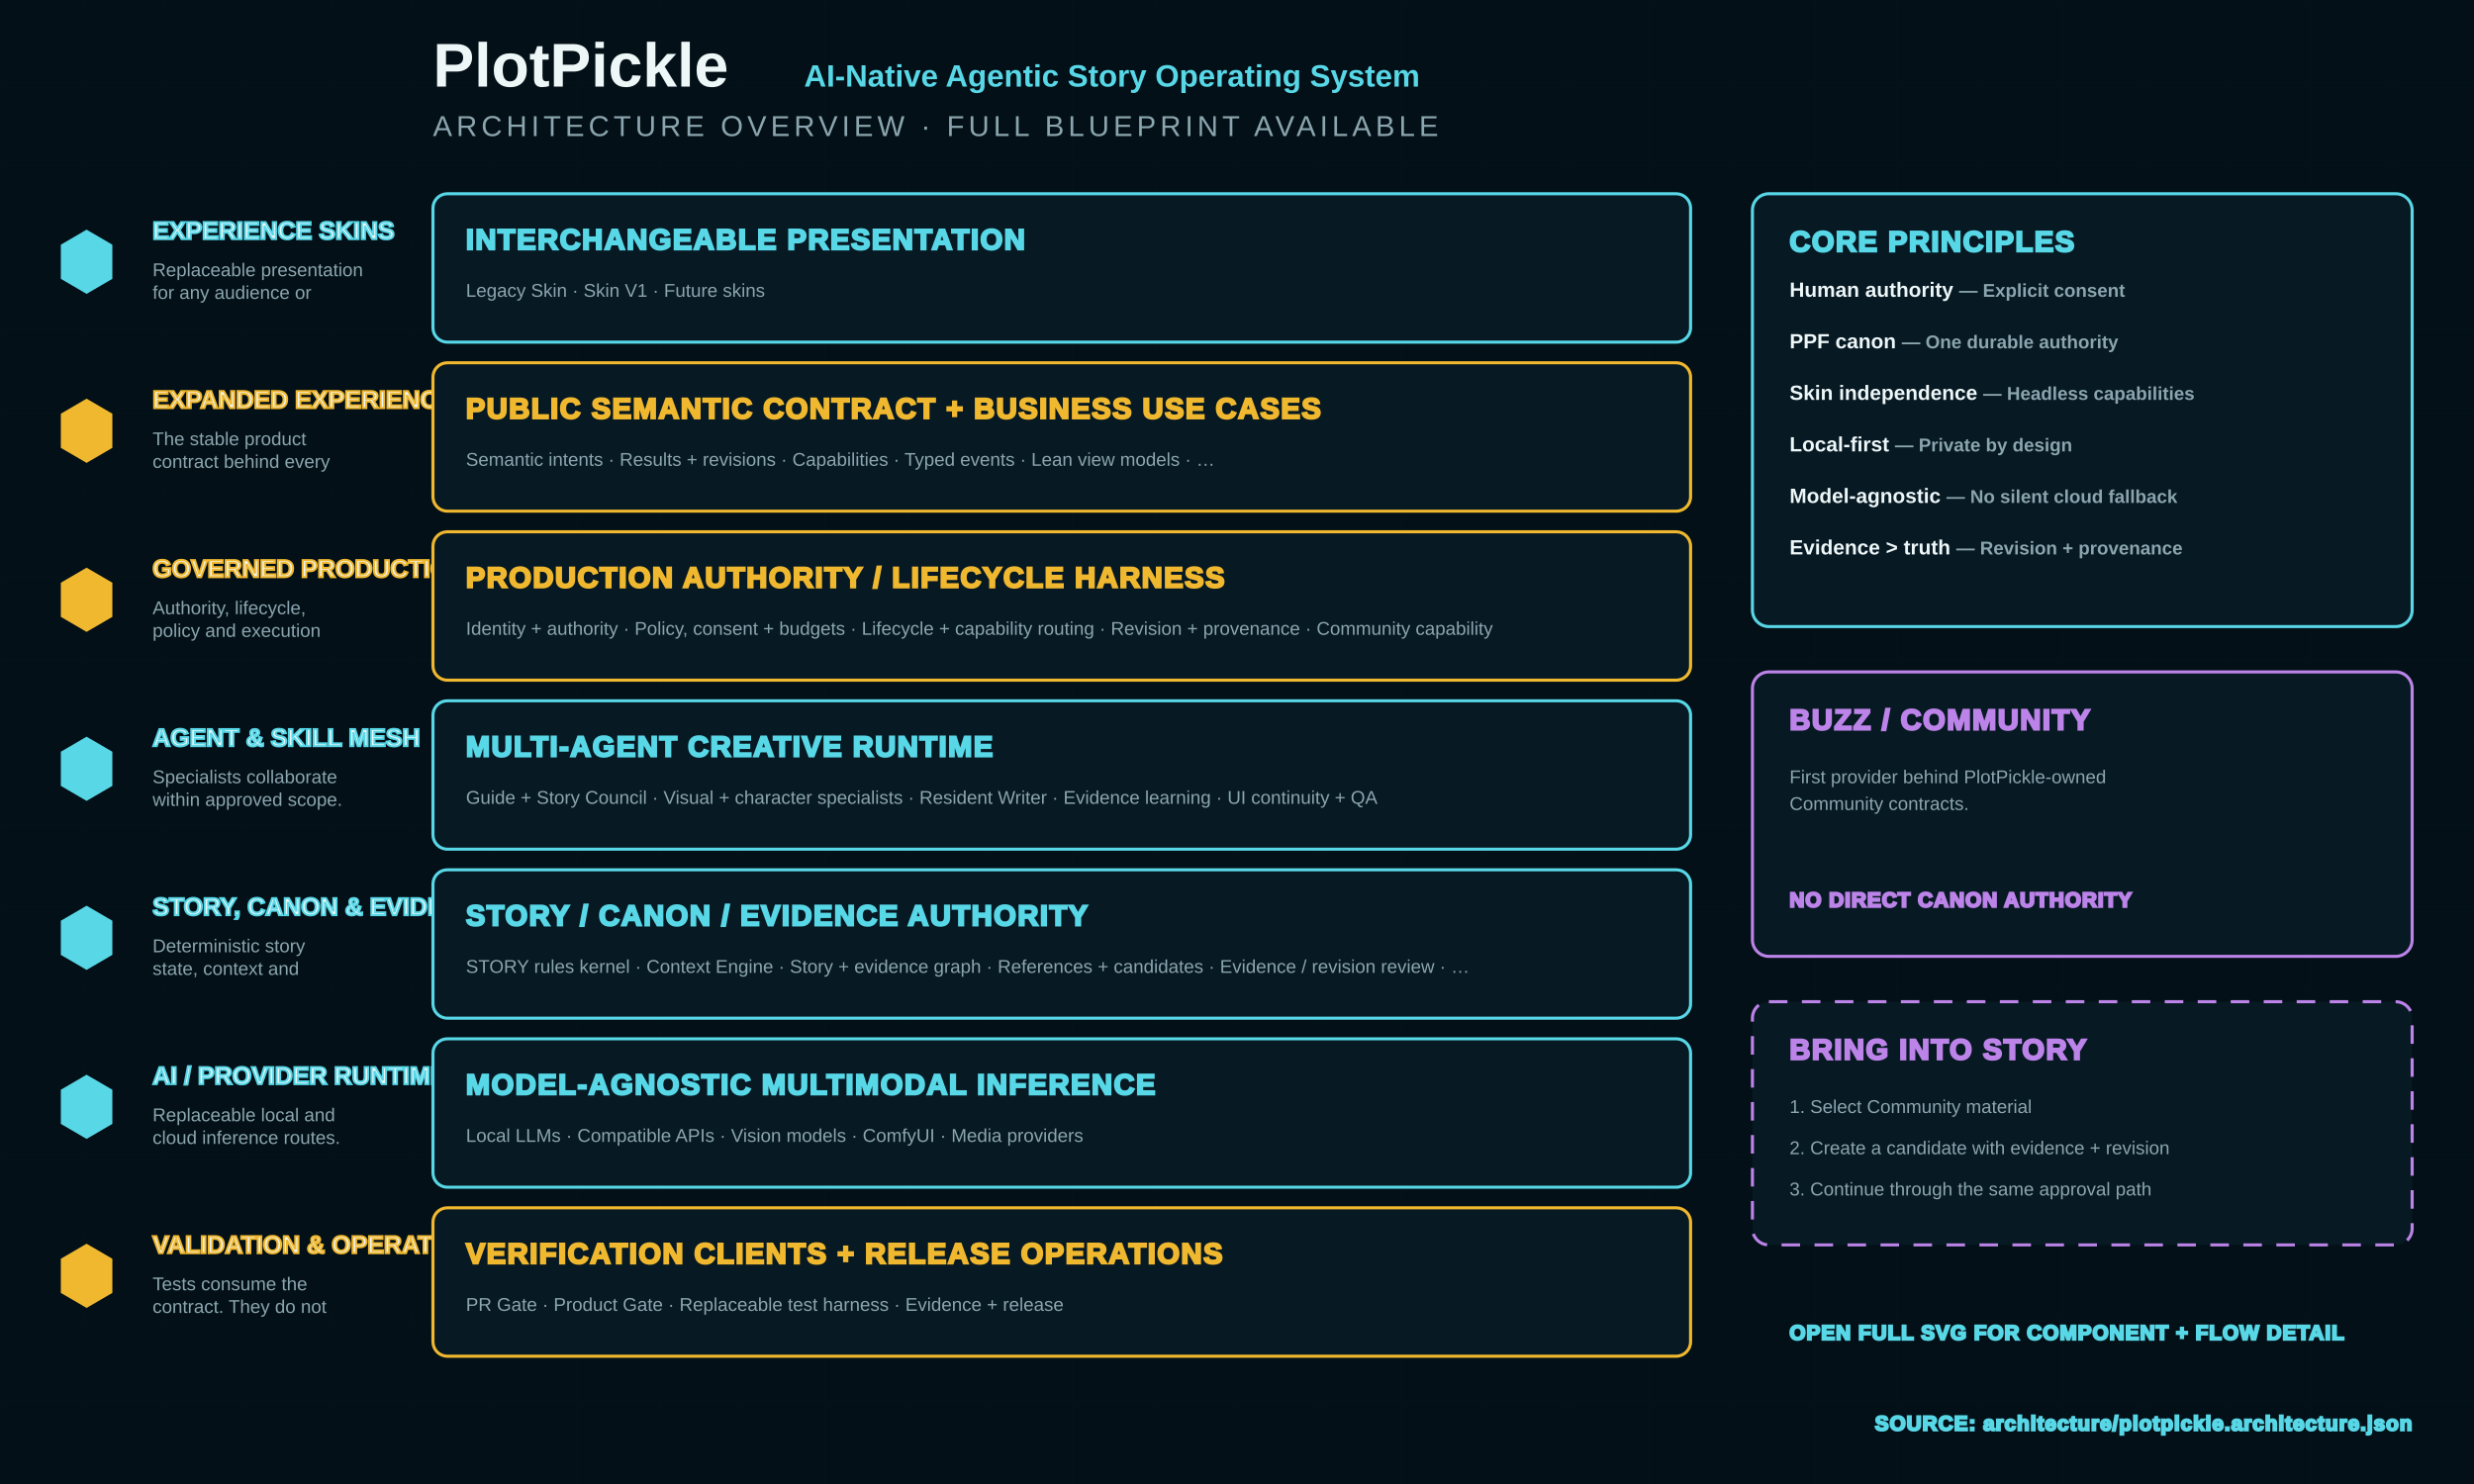
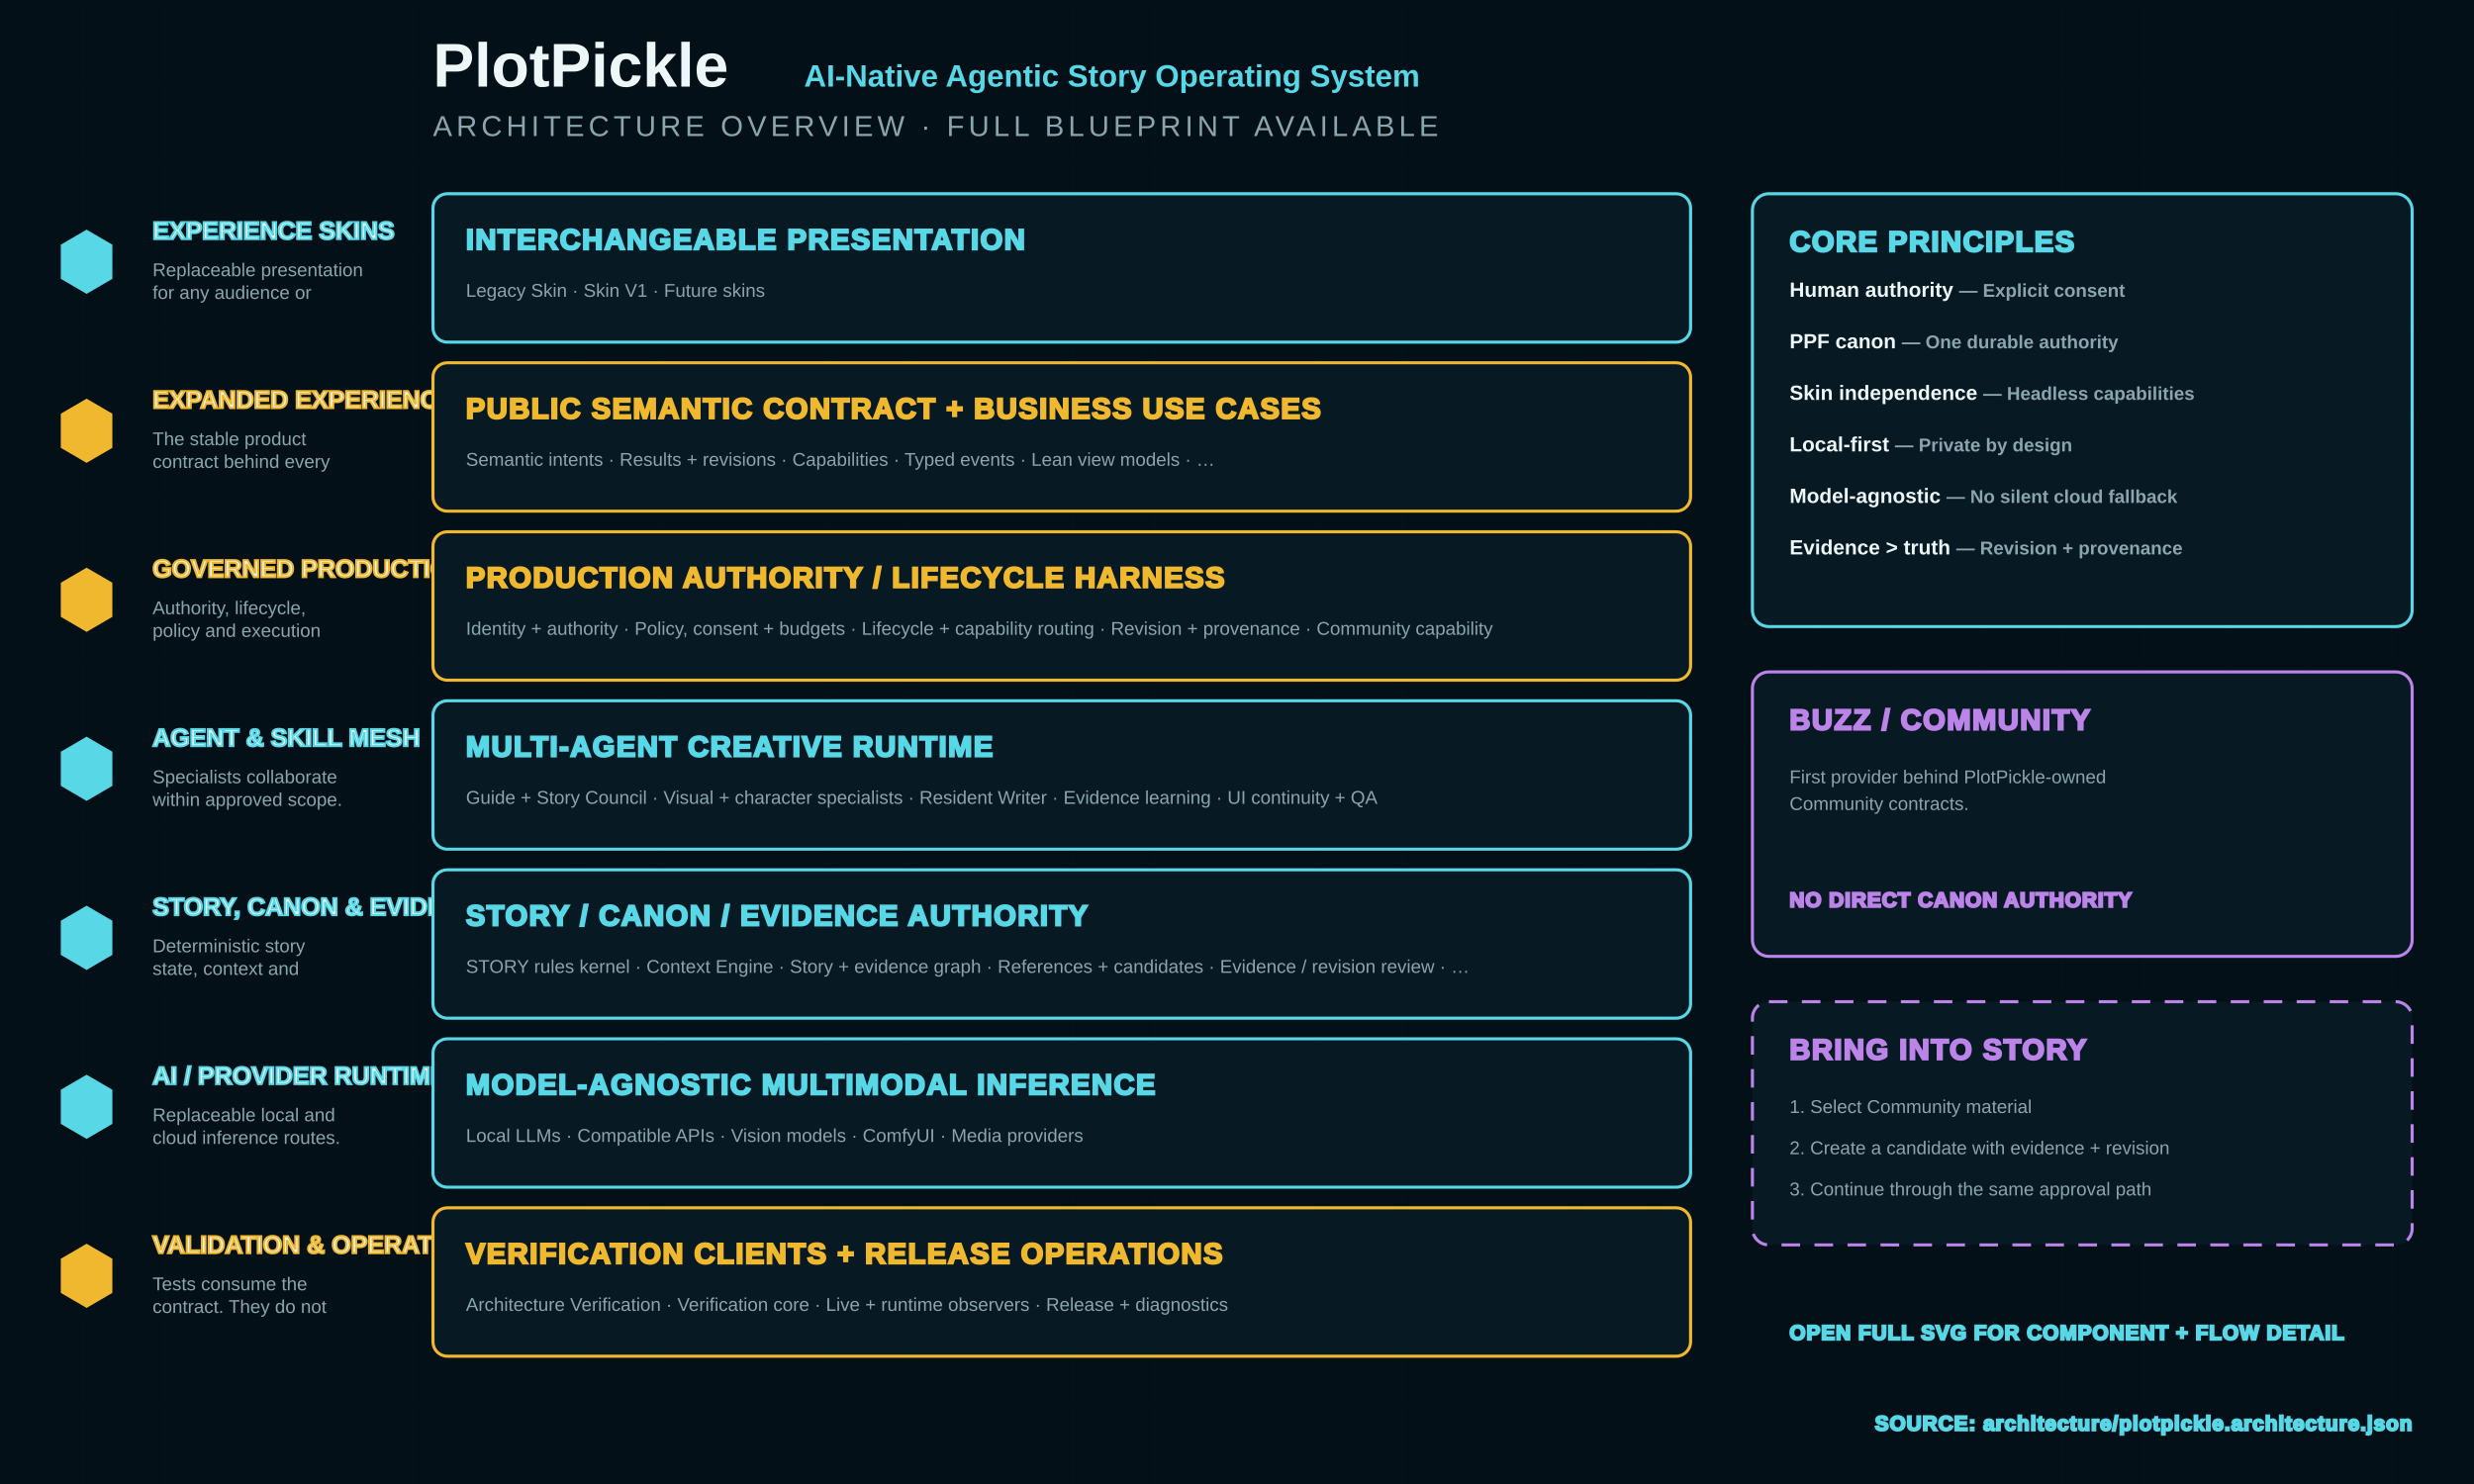
<svg xmlns="http://www.w3.org/2000/svg" viewBox="0 0 1200 720" role="img" aria-labelledby="title desc" data-projection="readme-overview">
  <style>svg { background: #031017; font-family: "Arial Narrow", "Segoe UI", Arial, sans-serif; }
.bg { fill: #031017; }
.grid { stroke: #0a2630; stroke-width: 0.7; opacity: 0.55; }
.ink { fill: #eef7f8; }
.muted { fill: #8ba5ae; }
.cyan { color: #58d7e7; fill: #58d7e7; stroke: #58d7e7; }
.amber { color: #f0b82f; fill: #f0b82f; stroke: #f0b82f; }
.purple { color: #bc83e8; fill: #bc83e8; stroke: #bc83e8; }
.green { color: #48cfa2; fill: #48cfa2; stroke: #48cfa2; }
.panel { fill: #071923; stroke: #173f4c; stroke-width: 1.5; }
.panel.cyan-stroke { stroke: #58d7e7; }
.panel.amber-stroke { stroke: #f0b82f; }
.panel.purple-stroke { stroke: #bc83e8; }
.component { fill: #0a202b; stroke: #1c7785; stroke-width: 1.3; }
.component.amber-stroke { stroke: #8a6b1c; }
.component.purple-stroke { stroke: #604276; }
.component.emphasis { stroke: #48cfa2; stroke-width: 2.2; }
.dashed { stroke-dasharray: 9 7; }
.title { fill: #eef7f8; font-size: 42px; font-weight: 800; letter-spacing: 0.6px; }
.tagline { fill: #58d7e7; font-size: 23px; font-weight: 800; letter-spacing: 0.5px; }
.subtitle { fill: #8ba5ae; font-size: 14px; letter-spacing: 2px; }
.layer-label { font-size: 17px; font-weight: 800; letter-spacing: 0.8px; }
.layer-summary { fill: #8ba5ae; font-size: 12px; }
.panel-title { font-size: 18px; font-weight: 800; letter-spacing: 0.7px; }
.component-title { fill: #eef7f8; font-size: 14px; font-weight: 750; }
.component-detail { fill: #8ba5ae; font-size: 11px; }
.note { fill: #8ba5ae; font-size: 11px; }
.footer { fill: #8ba5ae; font-size: 10.5px; }
.micro { font-size: 10px; font-weight: 700; letter-spacing: 0.45px; }
.number { font-size: 22px; font-weight: 800; text-anchor: middle; dominant-baseline: middle; }
.flow { fill: none; stroke-width: 1.8; marker-end: url(#arrow-cyan); }
.flow.amber-stroke { marker-end: url(#arrow-amber); }
.flow.purple-stroke { marker-end: url(#arrow-purple); }
.overview-title { fill: #eef7f8; font-size: 30px; font-weight: 800; }
.overview-tagline { fill: #58d7e7; font-size: 15px; font-weight: 800; }
.overview-layer { fill: #eef7f8; font-size: 12px; font-weight: 800; }
.overview-summary { fill: #8ba5ae; font-size: 9px; }
</style>
  <defs>
    <pattern id="grid" width="40" height="40" patternUnits="userSpaceOnUse">
      <path d="M40 0H0V40" class="grid" fill="none" />
    </pattern>
  </defs>
  <rect width="1200" height="720" class="bg" />
  <rect width="1200" height="720" fill="url(#grid)" opacity=".14" />
  <text x="210" y="42" class="overview-title">PlotPickle</text>
  <text x="390" y="42" class="overview-tagline">AI-Native Agentic Story Operating System</text>
  <text x="210" y="66" class="subtitle">ARCHITECTURE OVERVIEW · FULL BLUEPRINT AVAILABLE</text>
  <g data-overview-layer="1">
    <path d="M42 112 l12 7 v16 l-12 7 l-12-7 v-16 z" fill="none" class="cyan" />
    <text x="42" y="128" class="number cyan" style="font-size:15px">1</text>
    <text x="74" y="116" class="overview-layer cyan">EXPERIENCE SKINS</text>
    <text x="74" y="134" class="overview-summary" text-anchor="start">Replaceable presentation</text>
    <text x="74" y="145" class="overview-summary" text-anchor="start">for any audience or</text>
    <rect x="210" y="94" width="610" height="72" rx="7" class="panel cyan-stroke" />
    <text x="226" y="121" class="panel-title cyan" style="font-size:14px">INTERCHANGEABLE PRESENTATION</text>
    <text x="226" y="144" class="overview-summary">Legacy Skin · Skin V1 · Future skins</text>
  </g>
  <g data-overview-layer="2">
    <path d="M42 194 l12 7 v16 l-12 7 l-12-7 v-16 z" fill="none" class="amber" />
    <text x="42" y="210" class="number amber" style="font-size:15px">2</text>
    <text x="74" y="198" class="overview-layer amber">EXPANDED EXPERIENCE LAYER</text>
    <text x="74" y="216" class="overview-summary" text-anchor="start">The stable product</text>
    <text x="74" y="227" class="overview-summary" text-anchor="start">contract behind every</text>
    <rect x="210" y="176" width="610" height="72" rx="7" class="panel amber-stroke" />
    <text x="226" y="203" class="panel-title amber" style="font-size:14px">PUBLIC SEMANTIC CONTRACT + BUSINESS USE CASES</text>
    <text x="226" y="226" class="overview-summary">Semantic intents · Results + revisions · Capabilities · Typed events · Lean view models · …</text>
  </g>
  <g data-overview-layer="3">
    <path d="M42 276 l12 7 v16 l-12 7 l-12-7 v-16 z" fill="none" class="amber" />
    <text x="42" y="292" class="number amber" style="font-size:15px">3</text>
    <text x="74" y="280" class="overview-layer amber">GOVERNED PRODUCTION ORCHESTRATION</text>
    <text x="74" y="298" class="overview-summary" text-anchor="start">Authority, lifecycle,</text>
    <text x="74" y="309" class="overview-summary" text-anchor="start">policy and execution</text>
    <rect x="210" y="258" width="610" height="72" rx="7" class="panel amber-stroke" />
    <text x="226" y="285" class="panel-title amber" style="font-size:14px">PRODUCTION AUTHORITY / LIFECYCLE HARNESS</text>
    <text x="226" y="308" class="overview-summary">Identity + authority · Policy, consent + budgets · Lifecycle + capability routing · Revision + provenance · Community capability</text>
  </g>
  <g data-overview-layer="4">
    <path d="M42 358 l12 7 v16 l-12 7 l-12-7 v-16 z" fill="none" class="cyan" />
    <text x="42" y="374" class="number cyan" style="font-size:15px">4</text>
    <text x="74" y="362" class="overview-layer cyan">AGENT &amp; SKILL MESH</text>
    <text x="74" y="380" class="overview-summary" text-anchor="start">Specialists collaborate</text>
    <text x="74" y="391" class="overview-summary" text-anchor="start">within approved scope.</text>
    <rect x="210" y="340" width="610" height="72" rx="7" class="panel cyan-stroke" />
    <text x="226" y="367" class="panel-title cyan" style="font-size:14px">MULTI-AGENT CREATIVE RUNTIME</text>
    <text x="226" y="390" class="overview-summary">Guide + Story Council · Visual + character specialists · Resident Writer · Evidence learning · UI continuity + QA</text>
  </g>
  <g data-overview-layer="5">
    <path d="M42 440 l12 7 v16 l-12 7 l-12-7 v-16 z" fill="none" class="cyan" />
    <text x="42" y="456" class="number cyan" style="font-size:15px">5</text>
    <text x="74" y="444" class="overview-layer cyan">STORY, CANON &amp; EVIDENCE CORE</text>
    <text x="74" y="462" class="overview-summary" text-anchor="start">Deterministic story</text>
    <text x="74" y="473" class="overview-summary" text-anchor="start">state, context and</text>
    <rect x="210" y="422" width="610" height="72" rx="7" class="panel cyan-stroke" />
    <text x="226" y="449" class="panel-title cyan" style="font-size:14px">STORY / CANON / EVIDENCE AUTHORITY</text>
    <text x="226" y="472" class="overview-summary">STORY rules kernel · Context Engine · Story + evidence graph · References + candidates · Evidence / revision review · …</text>
  </g>
  <g data-overview-layer="6">
    <path d="M42 522 l12 7 v16 l-12 7 l-12-7 v-16 z" fill="none" class="cyan" />
    <text x="42" y="538" class="number cyan" style="font-size:15px">6</text>
    <text x="74" y="526" class="overview-layer cyan">AI / PROVIDER RUNTIME</text>
    <text x="74" y="544" class="overview-summary" text-anchor="start">Replaceable local and</text>
    <text x="74" y="555" class="overview-summary" text-anchor="start">cloud inference routes.</text>
    <rect x="210" y="504" width="610" height="72" rx="7" class="panel cyan-stroke" />
    <text x="226" y="531" class="panel-title cyan" style="font-size:14px">MODEL-AGNOSTIC MULTIMODAL INFERENCE</text>
    <text x="226" y="554" class="overview-summary">Local LLMs · Compatible APIs · Vision models · ComfyUI · Media providers</text>
  </g>
  <g data-overview-layer="7">
    <path d="M42 604 l12 7 v16 l-12 7 l-12-7 v-16 z" fill="none" class="amber" />
    <text x="42" y="620" class="number amber" style="font-size:15px">7</text>
    <text x="74" y="608" class="overview-layer amber">VALIDATION &amp; OPERATIONS</text>
    <text x="74" y="626" class="overview-summary" text-anchor="start">Tests consume the</text>
    <text x="74" y="637" class="overview-summary" text-anchor="start">contract. They do not</text>
    <rect x="210" y="586" width="610" height="72" rx="7" class="panel amber-stroke" />
    <text x="226" y="613" class="panel-title amber" style="font-size:14px">VERIFICATION CLIENTS + RELEASE OPERATIONS</text>
-     <text x="226" y="636" class="overview-summary">PR Gate · Product Gate · Replaceable test harness · Evidence + release</text>
+     <text x="226" y="636" class="overview-summary">Architecture Verification · Verification core · Live + runtime observers · Release + diagnostics</text>
  </g>
  <rect x="850" y="94" width="320" height="210" rx="8" class="panel cyan-stroke" />
  <text x="868" y="122" class="panel-title cyan" style="font-size:14px">CORE PRINCIPLES</text>
  <text x="868" y="144" class="overview-layer" style="font-size:10px">Human authority <tspan class="overview-summary">— Explicit consent</tspan>
  </text>
  <text x="868" y="169" class="overview-layer" style="font-size:10px">PPF canon <tspan class="overview-summary">— One durable authority</tspan>
  </text>
  <text x="868" y="194" class="overview-layer" style="font-size:10px">Skin independence <tspan class="overview-summary">— Headless capabilities</tspan>
  </text>
  <text x="868" y="219" class="overview-layer" style="font-size:10px">Local-first <tspan class="overview-summary">— Private by design</tspan>
  </text>
  <text x="868" y="244" class="overview-layer" style="font-size:10px">Model-agnostic <tspan class="overview-summary">— No silent cloud fallback</tspan>
  </text>
  <text x="868" y="269" class="overview-layer" style="font-size:10px">Evidence &gt; truth <tspan class="overview-summary">— Revision + provenance</tspan>
  </text>
  <rect x="850" y="326" width="320" height="138" rx="8" class="panel purple-stroke" />
  <text x="868" y="354" class="panel-title purple" style="font-size:14px">BUZZ / COMMUNITY</text>
  <text x="868" y="380" class="overview-summary" text-anchor="start">First provider behind PlotPickle-owned</text>
  <text x="868" y="393" class="overview-summary" text-anchor="start">Community contracts.</text>
  <text x="868" y="440" class="micro purple">NO DIRECT CANON AUTHORITY</text>
  <rect x="850" y="486" width="320" height="118" rx="8" class="panel purple-stroke dashed" />
  <text x="868" y="514" class="panel-title purple" style="font-size:14px">BRING INTO STORY</text>
  <text x="868" y="540" class="overview-summary">1. Select Community material</text>
  <text x="868" y="560" class="overview-summary">2. Create a candidate with evidence + revision</text>
  <text x="868" y="580" class="overview-summary">3. Continue through the same approval path</text>
  <text x="868" y="650" class="micro cyan">OPEN FULL SVG FOR COMPONENT + FLOW DETAIL</text>
  <text x="1170" y="694" class="micro cyan" text-anchor="end">SOURCE: architecture/plotpickle.architecture.json</text>
</svg>
